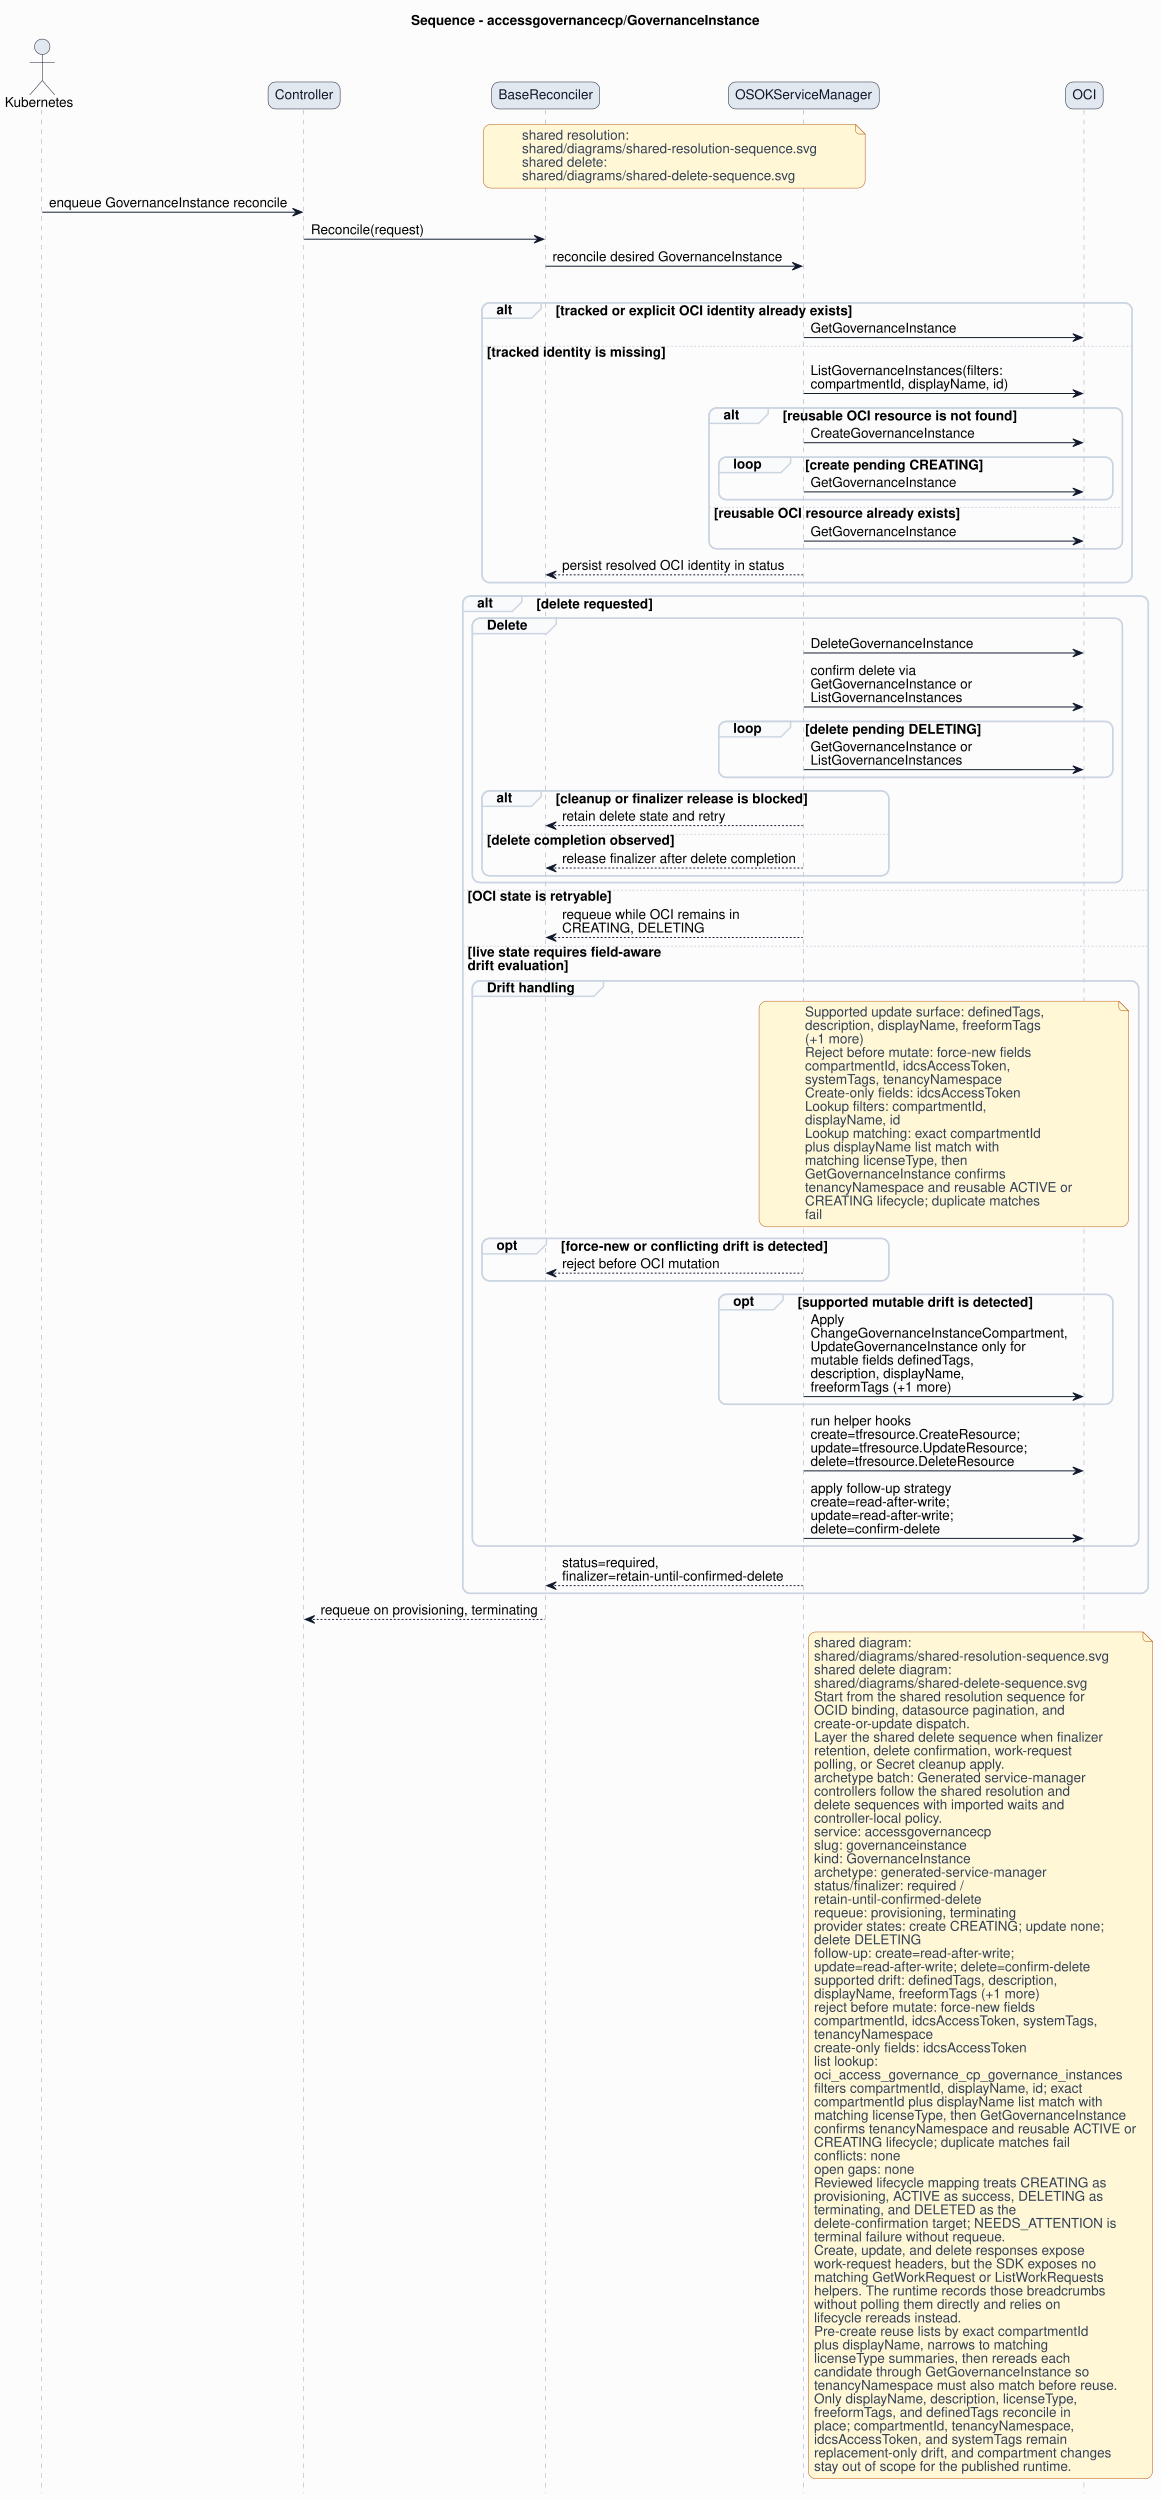
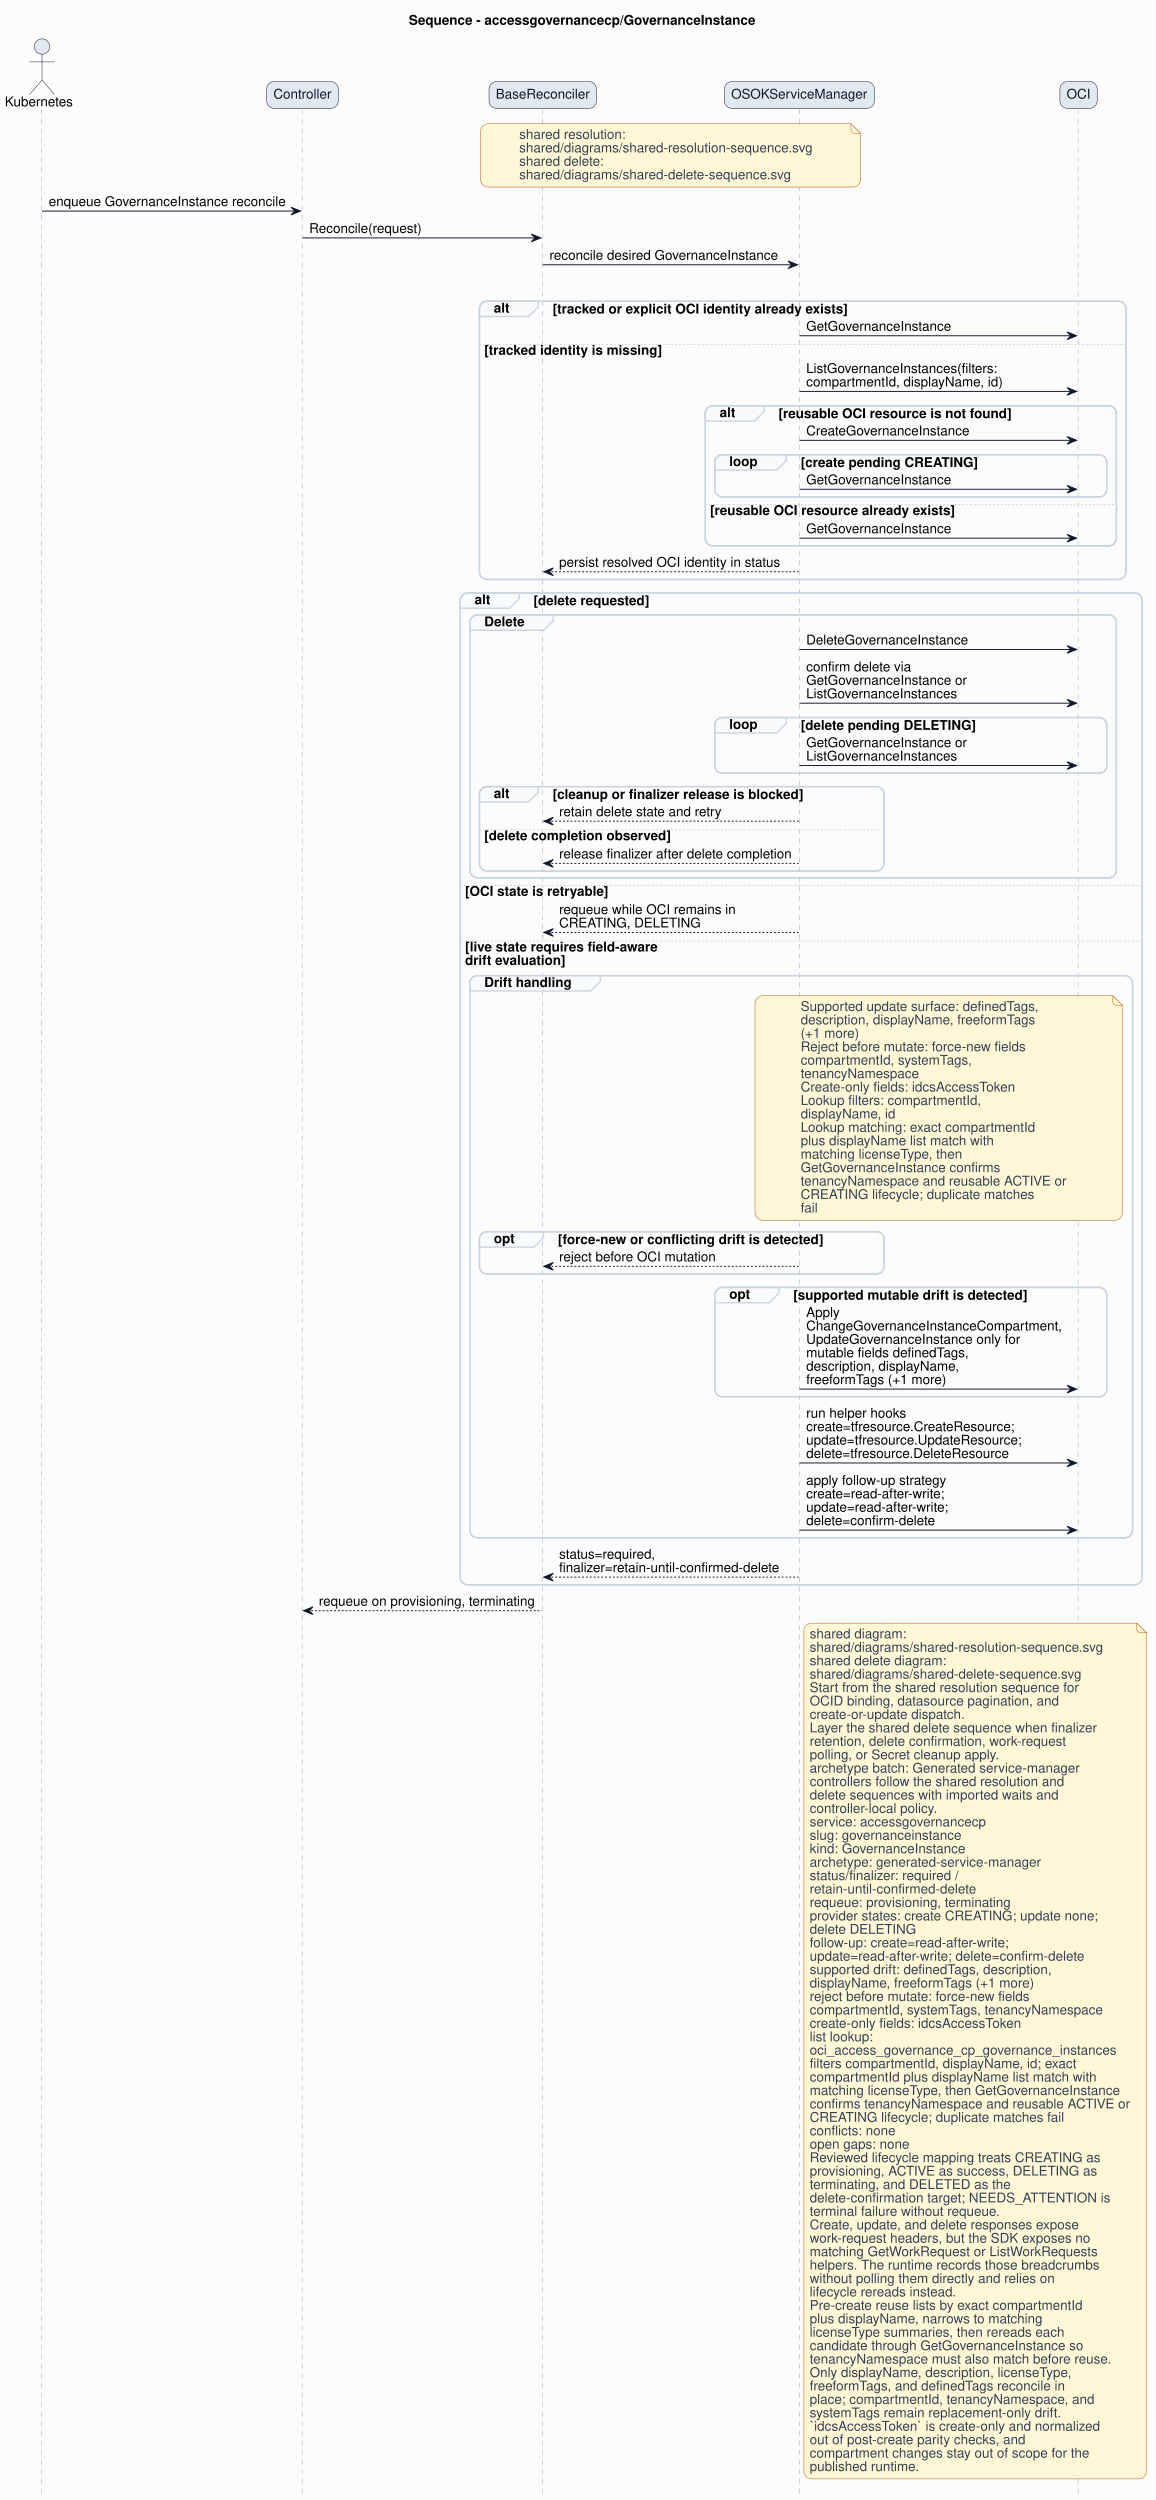
- <svg xmlns="http://www.w3.org/2000/svg" contentStyleType="text/css" data-diagram-type="SEQUENCE" height="2592px" preserveAspectRatio="none" style="width:1204px;height:2592px;background:#FCFCFD;" version="1.1" viewBox="0 0 1204 2592" width="1204px" zoomAndPan="magnify">
+ <svg xmlns="http://www.w3.org/2000/svg" contentStyleType="text/css" data-diagram-type="SEQUENCE" height="2606px" preserveAspectRatio="none" style="width:1204px;height:2606px;background:#FCFCFD;" version="1.1" viewBox="0 0 1204 2606" width="1204px" zoomAndPan="magnify">
  <defs />
  <g>
-     <rect fill="#FCFCFD" height="2592" style="stroke:none;stroke-width:1;" width="1204" x="0" y="0" />
+     <rect fill="#FCFCFD" height="2606" style="stroke:none;stroke-width:1;" width="1204" x="0" y="0" />
    <text fill="#000000" font-family="Helvetica" font-size="14" font-weight="bold" lengthAdjust="spacing" textLength="361.833" x="426.162" y="25.78">Sequence - accessgovernancecp/GovernanceInstance</text>
    <rect fill="none" height="290" rx="8" ry="8" style="stroke:#CBD5E1;stroke-width:1.5;" width="673.977" x="499.756" y="314" />
    <rect fill="none" height="146" rx="8" ry="8" style="stroke:#CBD5E1;stroke-width:1.5;" width="428.571" x="735.162" y="423" />
    <rect fill="none" height="44" rx="8" ry="8" style="stroke:#CBD5E1;stroke-width:1.5;" width="408.571" x="745.162" y="474" />
    <rect fill="none" height="1034" rx="8" ry="8" style="stroke:#CBD5E1;stroke-width:1.5;" width="710.815" x="479.756" y="618" />
    <rect fill="none" height="274" rx="8" ry="8" style="stroke:#CBD5E1;stroke-width:1.5;" width="673.977" x="489.756" y="641" />
    <rect fill="none" height="58" rx="8" ry="8" style="stroke:#CBD5E1;stroke-width:1.5;" width="408.571" x="745.162" y="748" />
    <rect fill="none" height="88" rx="8" ry="8" style="stroke:#CBD5E1;stroke-width:1.5;" width="421.798" x="499.756" y="820" />
    <rect fill="none" height="586" rx="8" ry="8" style="stroke:#CBD5E1;stroke-width:1.5;" width="690.815" x="489.756" y="1017" />
    <rect fill="none" height="44" rx="8" ry="8" style="stroke:#CBD5E1;stroke-width:1.5;" width="421.798" x="499.756" y="1284" />
    <rect fill="none" height="114" rx="8" ry="8" style="stroke:#CBD5E1;stroke-width:1.5;" width="408.571" x="745.162" y="1342" />
    <g class="participant-lifeline" data-entity-uid="part1" data-qualified-name="Kubernetes" id="part1-lifeline">
      <g>
-         <rect fill="#000000" fill-opacity="0" height="2471" width="8" x="39.803" y="114" />
-         <line style="stroke:#94A3B8;stroke-width:0.5;stroke-dasharray:5,5;" x1="43" x2="43" y1="114" y2="2585" />
+         <rect fill="#000000" fill-opacity="0" height="2485" width="8" x="39.803" y="114" />
+         <line style="stroke:#94A3B8;stroke-width:0.5;stroke-dasharray:5,5;" x1="43" x2="43" y1="114" y2="2599" />
      </g>
    </g>
    <g class="participant-lifeline" data-entity-uid="part2" data-qualified-name="Controller" id="part2-lifeline">
      <g>
-         <rect fill="#000000" fill-opacity="0" height="2471" width="8" x="311.305" y="114" />
-         <line style="stroke:#94A3B8;stroke-width:0.5;stroke-dasharray:5,5;" x1="314.96" x2="314.96" y1="114" y2="2585" />
+         <rect fill="#000000" fill-opacity="0" height="2485" width="8" x="311.305" y="114" />
+         <line style="stroke:#94A3B8;stroke-width:0.5;stroke-dasharray:5,5;" x1="314.96" x2="314.96" y1="114" y2="2599" />
      </g>
    </g>
    <g class="participant-lifeline" data-entity-uid="part3" data-qualified-name="BaseReconciler" id="part3-lifeline">
      <g>
-         <rect fill="#000000" fill-opacity="0" height="2471" width="8" x="561.78" y="114" />
-         <line style="stroke:#94A3B8;stroke-width:0.5;stroke-dasharray:5,5;" x1="565.756" x2="565.756" y1="114" y2="2585" />
+         <rect fill="#000000" fill-opacity="0" height="2485" width="8" x="561.78" y="114" />
+         <line style="stroke:#94A3B8;stroke-width:0.5;stroke-dasharray:5,5;" x1="565.756" x2="565.756" y1="114" y2="2599" />
      </g>
    </g>
    <g class="participant-lifeline" data-entity-uid="part4" data-qualified-name="ServiceManager" id="part4-lifeline">
      <g>
-         <rect fill="#000000" fill-opacity="0" height="2471" width="8" x="829.358" y="114" />
-         <line style="stroke:#94A3B8;stroke-width:0.5;stroke-dasharray:5,5;" x1="833.162" x2="833.162" y1="114" y2="2585" />
+         <rect fill="#000000" fill-opacity="0" height="2485" width="8" x="829.358" y="114" />
+         <line style="stroke:#94A3B8;stroke-width:0.5;stroke-dasharray:5,5;" x1="833.162" x2="833.162" y1="114" y2="2599" />
      </g>
    </g>
    <g class="participant-lifeline" data-entity-uid="part5" data-qualified-name="OCI" id="part5-lifeline">
      <g>
-         <rect fill="#000000" fill-opacity="0" height="2471" width="8" x="1120.288" y="114" />
-         <line style="stroke:#94A3B8;stroke-width:0.5;stroke-dasharray:5,5;" x1="1123.843" x2="1123.843" y1="114" y2="2585" />
+         <rect fill="#000000" fill-opacity="0" height="2485" width="8" x="1120.288" y="114" />
+         <line style="stroke:#94A3B8;stroke-width:0.5;stroke-dasharray:5,5;" x1="1123.843" x2="1123.843" y1="114" y2="2599" />
      </g>
    </g>
    <g class="participant participant-head" data-entity-uid="part1" data-qualified-name="Kubernetes" id="part1-head">
      <text fill="#000000" font-family="Helvetica" font-size="14" lengthAdjust="spacing" textLength="71.606" x="5" y="110.78">Kubernetes</text>
      <ellipse cx="43.803" cy="48.5" fill="#E2E8F0" rx="8" ry="8" style="stroke:#0F172A;stroke-width:0.5;" />
      <path d="M43.803,56.5 L43.803,83.5 M30.803,64.5 L56.803,64.5 M43.803,83.5 L30.803,98.5 M43.803,83.5 L56.803,98.5" fill="none" style="stroke:#0F172A;stroke-width:0.5;" />
    </g>
    <g class="participant participant-head" data-entity-uid="part2" data-qualified-name="Controller" id="part2-head">
      <rect fill="#E2E8F0" height="28" rx="8" ry="8" style="stroke:#0F172A;stroke-width:0.5;" width="74.689" x="277.96" y="85" />
      <text fill="#0F172A" font-family="Helvetica" font-size="14" lengthAdjust="spacing" textLength="60.69" x="284.96" y="102.78">Controller</text>
    </g>
    <g class="participant participant-head" data-entity-uid="part3" data-qualified-name="BaseReconciler" id="part3-head">
      <rect fill="#E2E8F0" height="28" rx="8" ry="8" style="stroke:#0F172A;stroke-width:0.5;" width="112.048" x="509.756" y="85" />
      <text fill="#0F172A" font-family="Helvetica" font-size="14" lengthAdjust="spacing" textLength="98.048" x="516.756" y="102.78">BaseReconciler</text>
    </g>
    <g class="participant participant-head" data-entity-uid="part4" data-qualified-name="ServiceManager" id="part4-head">
      <rect fill="#E2E8F0" height="28" rx="8" ry="8" style="stroke:#0F172A;stroke-width:0.5;" width="156.393" x="755.162" y="85" />
      <text fill="#0F172A" font-family="Helvetica" font-size="14" lengthAdjust="spacing" textLength="142.393" x="762.162" y="102.78">OSOKServiceManager</text>
    </g>
    <g class="participant participant-head" data-entity-uid="part5" data-qualified-name="OCI" id="part5-head">
      <rect fill="#E2E8F0" height="28" rx="8" ry="8" style="stroke:#0F172A;stroke-width:0.5;" width="38.89" x="1104.843" y="85" />
      <text fill="#0F172A" font-family="Helvetica" font-size="14" lengthAdjust="spacing" textLength="24.89" x="1111.843" y="102.78">OCI</text>
    </g>
    <path d="M501,137 L501,187 A8,8 0 0 0 509,195 L889,195 A8,8 0 0 0 897,187 L897,139 L887,129 L509,129 A8,8 0 0 0 501,137" fill="#FFF7D6" style="stroke:#B45309;stroke-width:0.5;" />
    <path d="M887,129 L887,135 A4,4 0 0 0 891,139 L897,139 L887,129" fill="#FFF7D6" style="stroke:#B45309;stroke-width:0.5;" />
    <text fill="#334155" font-family="Helvetica" font-size="14" lengthAdjust="spacing" textLength="111.289" x="541.203" y="144.78">shared resolution:</text>
    <text fill="#334155" font-family="Helvetica" font-size="14" lengthAdjust="spacing" textLength="307.392" x="541.203" y="158.78">shared/diagrams/shared-resolution-sequence.svg</text>
    <text fill="#334155" font-family="Helvetica" font-size="14" lengthAdjust="spacing" textLength="88.731" x="541.203" y="172.78">shared delete:</text>
    <text fill="#334155" font-family="Helvetica" font-size="14" lengthAdjust="spacing" textLength="284.833" x="541.203" y="186.78">shared/diagrams/shared-delete-sequence.svg</text>
    <g class="message" data-entity-1="part1" data-entity-2="part2" id="msg1">
      <polygon fill="#0F172A" points="303.305,216,313.305,220,303.305,224,307.305,220" style="stroke:#0F172A;stroke-width:1;" />
      <line style="stroke:#0F172A;stroke-width:1;" x1="43.803" x2="309.305" y1="220" y2="220" />
      <text fill="#000000" font-family="Helvetica" font-size="14" lengthAdjust="spacing" textLength="247.502" x="50.803" y="214.78">enqueue GovernanceInstance reconcile</text>
    </g>
    <g class="message" data-entity-1="part2" data-entity-2="part3" id="msg2">
      <polygon fill="#0F172A" points="553.78,244,563.78,248,553.78,252,557.78,248" style="stroke:#0F172A;stroke-width:1;" />
      <line style="stroke:#0F172A;stroke-width:1;" x1="315.305" x2="559.78" y1="248" y2="248" />
      <text fill="#000000" font-family="Helvetica" font-size="14" lengthAdjust="spacing" textLength="117.496" x="322.305" y="242.78">Reconcile(request)</text>
    </g>
    <g class="message" data-entity-1="part3" data-entity-2="part4" id="msg3">
      <polygon fill="#0F172A" points="821.358,272,831.358,276,821.358,280,825.358,276" style="stroke:#0F172A;stroke-width:1;" />
      <line style="stroke:#0F172A;stroke-width:1;" x1="565.78" x2="827.358" y1="276" y2="276" />
      <text fill="#000000" font-family="Helvetica" font-size="14" lengthAdjust="spacing" textLength="238.916" x="572.78" y="270.78">reconcile desired GovernanceInstance</text>
    </g>
    <path d="M507.756,314 L561.094,314 L561.094,320 L551.094,330 L499.756,330 L499.756,322 A8,8 0 0 1 507.756,314" fill="#F8FAFC" style="stroke:#CBD5E1;stroke-width:1.5;" />
    <rect fill="none" height="290" rx="8" ry="8" style="stroke:#CBD5E1;stroke-width:1.5;" width="673.977" x="499.756" y="314" />
    <text fill="#000000" font-family="Helvetica" font-size="14" font-weight="bold" lengthAdjust="spacing" textLength="16.338" x="514.756" y="325.78">alt</text>
    <text fill="#000000" font-family="Helvetica" font-size="14" font-weight="bold" lengthAdjust="spacing" textLength="308.109" x="576.094" y="326.78">[tracked or explicit OCI identity already exists]</text>
    <g class="message" data-entity-1="part4" data-entity-2="part5" id="msg4">
      <polygon fill="#0F172A" points="1112.288,346,1122.288,350,1112.288,354,1116.288,350" style="stroke:#0F172A;stroke-width:1;" />
      <line style="stroke:#0F172A;stroke-width:1;" x1="833.358" x2="1118.288" y1="350" y2="350" />
      <text fill="#000000" font-family="Helvetica" font-size="14" lengthAdjust="spacing" textLength="151.758" x="840.358" y="344.78">GetGovernanceInstance</text>
    </g>
    <line style="stroke:#CBD5E1;stroke-width:1;stroke-dasharray:2,2;" x1="499.756" x2="1173.732" y1="359" y2="359" />
    <text fill="#000000" font-family="Helvetica" font-size="14" font-weight="bold" lengthAdjust="spacing" textLength="185.158" x="504.756" y="369.78">[tracked identity is missing]</text>
    <g class="message" data-entity-1="part4" data-entity-2="part5" id="msg5">
      <polygon fill="#0F172A" points="1112.288,404,1122.288,408,1112.288,412,1116.288,408" style="stroke:#0F172A;stroke-width:1;" />
      <line style="stroke:#0F172A;stroke-width:1;" x1="833.358" x2="1118.288" y1="408" y2="408" />
      <text fill="#000000" font-family="Helvetica" font-size="14" lengthAdjust="spacing" textLength="199.978" x="840.358" y="388.78">ListGovernanceInstances(filters:</text>
      <text fill="#000000" font-family="Helvetica" font-size="14" lengthAdjust="spacing" textLength="205.413" x="840.358" y="402.78">compartmentId, displayName, id)</text>
    </g>
    <path d="M743.162,423 L796.5,423 L796.5,429 L786.5,439 L735.162,439 L735.162,431 A8,8 0 0 1 743.162,423" fill="#F8FAFC" style="stroke:#CBD5E1;stroke-width:1.5;" />
    <rect fill="none" height="146" rx="8" ry="8" style="stroke:#CBD5E1;stroke-width:1.5;" width="428.571" x="735.162" y="423" />
    <text fill="#000000" font-family="Helvetica" font-size="14" font-weight="bold" lengthAdjust="spacing" textLength="16.338" x="750.162" y="434.78">alt</text>
    <text fill="#000000" font-family="Helvetica" font-size="14" font-weight="bold" lengthAdjust="spacing" textLength="242.703" x="811.5" y="435.78">[reusable OCI resource is not found]</text>
    <g class="message" data-entity-1="part4" data-entity-2="part5" id="msg6">
      <polygon fill="#0F172A" points="1112.288,455,1122.288,459,1112.288,463,1116.288,459" style="stroke:#0F172A;stroke-width:1;" />
      <line style="stroke:#0F172A;stroke-width:1;" x1="833.358" x2="1118.288" y1="459" y2="459" />
      <text fill="#000000" font-family="Helvetica" font-size="14" lengthAdjust="spacing" textLength="171.213" x="840.358" y="453.78">CreateGovernanceInstance</text>
    </g>
    <path d="M753.162,474 L819.707,474 L819.707,480 L809.707,490 L745.162,490 L745.162,482 A8,8 0 0 1 753.162,474" fill="#F8FAFC" style="stroke:#CBD5E1;stroke-width:1.5;" />
    <rect fill="none" height="44" rx="8" ry="8" style="stroke:#CBD5E1;stroke-width:1.5;" width="408.571" x="745.162" y="474" />
    <text fill="#000000" font-family="Helvetica" font-size="14" font-weight="bold" lengthAdjust="spacing" textLength="29.545" x="760.162" y="485.78">loop</text>
    <text fill="#000000" font-family="Helvetica" font-size="14" font-weight="bold" lengthAdjust="spacing" textLength="185.903" x="834.707" y="486.78">[create pending CREATING]</text>
    <g class="message" data-entity-1="part4" data-entity-2="part5" id="msg7">
      <polygon fill="#0F172A" points="1112.288,506,1122.288,510,1112.288,514,1116.288,510" style="stroke:#0F172A;stroke-width:1;" />
      <line style="stroke:#0F172A;stroke-width:1;" x1="833.358" x2="1118.288" y1="510" y2="510" />
      <text fill="#000000" font-family="Helvetica" font-size="14" lengthAdjust="spacing" textLength="151.758" x="840.358" y="504.78">GetGovernanceInstance</text>
    </g>
    <line style="stroke:#CBD5E1;stroke-width:1;stroke-dasharray:2,2;" x1="735.162" x2="1163.732" y1="526" y2="526" />
    <text fill="#000000" font-family="Helvetica" font-size="14" font-weight="bold" lengthAdjust="spacing" textLength="255.233" x="740.162" y="536.78">[reusable OCI resource already exists]</text>
    <g class="message" data-entity-1="part4" data-entity-2="part5" id="msg8">
      <polygon fill="#0F172A" points="1112.288,557,1122.288,561,1112.288,565,1116.288,561" style="stroke:#0F172A;stroke-width:1;" />
      <line style="stroke:#0F172A;stroke-width:1;" x1="833.358" x2="1118.288" y1="561" y2="561" />
      <text fill="#000000" font-family="Helvetica" font-size="14" lengthAdjust="spacing" textLength="151.758" x="840.358" y="555.78">GetGovernanceInstance</text>
    </g>
    <g class="message" data-entity-1="part4" data-entity-2="part3" id="msg9">
      <polygon fill="#0F172A" points="576.78,592,566.78,596,576.78,600,572.78,596" style="stroke:#0F172A;stroke-width:1;" />
      <line style="stroke:#0F172A;stroke-width:1;stroke-dasharray:2,2;" x1="570.78" x2="832.358" y1="596" y2="596" />
      <text fill="#000000" font-family="Helvetica" font-size="14" lengthAdjust="spacing" textLength="231.096" x="582.78" y="590.78">persist resolved OCI identity in status</text>
    </g>
    <path d="M487.756,618 L541.094,618 L541.094,624 L531.094,634 L479.756,634 L479.756,626 A8,8 0 0 1 487.756,618" fill="#F8FAFC" style="stroke:#CBD5E1;stroke-width:1.5;" />
    <rect fill="none" height="1034" rx="8" ry="8" style="stroke:#CBD5E1;stroke-width:1.5;" width="710.815" x="479.756" y="618" />
    <text fill="#000000" font-family="Helvetica" font-size="14" font-weight="bold" lengthAdjust="spacing" textLength="16.338" x="494.756" y="629.78">alt</text>
    <text fill="#000000" font-family="Helvetica" font-size="14" font-weight="bold" lengthAdjust="spacing" textLength="120.586" x="556.094" y="630.78">[delete requested]</text>
    <path d="M497.756,641 L576.776,641 L576.776,647 L566.776,657 L489.756,657 L489.756,649 A8,8 0 0 1 497.756,641" fill="#F8FAFC" style="stroke:#CBD5E1;stroke-width:1.5;" />
    <rect fill="none" height="274" rx="8" ry="8" style="stroke:#CBD5E1;stroke-width:1.5;" width="673.977" x="489.756" y="641" />
    <text fill="#000000" font-family="Helvetica" font-size="14" font-weight="bold" lengthAdjust="spacing" textLength="42.02" x="504.756" y="652.78">Delete</text>
    <g class="message" data-entity-1="part4" data-entity-2="part5" id="msg10">
      <polygon fill="#0F172A" points="1112.288,673,1122.288,677,1112.288,681,1116.288,677" style="stroke:#0F172A;stroke-width:1;" />
      <line style="stroke:#0F172A;stroke-width:1;" x1="833.358" x2="1118.288" y1="677" y2="677" />
      <text fill="#000000" font-family="Helvetica" font-size="14" lengthAdjust="spacing" textLength="169.661" x="840.358" y="671.78">DeleteGovernanceInstance</text>
    </g>
    <g class="message" data-entity-1="part4" data-entity-2="part5" id="msg11">
      <polygon fill="#0F172A" points="1112.288,729,1122.288,733,1112.288,737,1116.288,733" style="stroke:#0F172A;stroke-width:1;" />
      <line style="stroke:#0F172A;stroke-width:1;" x1="833.358" x2="1118.288" y1="733" y2="733" />
      <text fill="#000000" font-family="Helvetica" font-size="14" lengthAdjust="spacing" textLength="109.717" x="840.358" y="699.78">confirm delete via</text>
      <text fill="#000000" font-family="Helvetica" font-size="14" lengthAdjust="spacing" textLength="168.096" x="840.358" y="713.78">GetGovernanceInstance or</text>
      <text fill="#000000" font-family="Helvetica" font-size="14" lengthAdjust="spacing" textLength="157.978" x="840.358" y="727.78">ListGovernanceInstances</text>
    </g>
    <path d="M753.162,748 L819.707,748 L819.707,754 L809.707,764 L745.162,764 L745.162,756 A8,8 0 0 1 753.162,748" fill="#F8FAFC" style="stroke:#CBD5E1;stroke-width:1.5;" />
    <rect fill="none" height="58" rx="8" ry="8" style="stroke:#CBD5E1;stroke-width:1.5;" width="408.571" x="745.162" y="748" />
    <text fill="#000000" font-family="Helvetica" font-size="14" font-weight="bold" lengthAdjust="spacing" textLength="29.545" x="760.162" y="759.78">loop</text>
    <text fill="#000000" font-family="Helvetica" font-size="14" font-weight="bold" lengthAdjust="spacing" textLength="182.779" x="834.707" y="760.78">[delete pending DELETING]</text>
    <g class="message" data-entity-1="part4" data-entity-2="part5" id="msg12">
      <polygon fill="#0F172A" points="1112.288,794,1122.288,798,1112.288,802,1116.288,798" style="stroke:#0F172A;stroke-width:1;" />
      <line style="stroke:#0F172A;stroke-width:1;" x1="833.358" x2="1118.288" y1="798" y2="798" />
      <text fill="#000000" font-family="Helvetica" font-size="14" lengthAdjust="spacing" textLength="168.096" x="840.358" y="778.78">GetGovernanceInstance or</text>
      <text fill="#000000" font-family="Helvetica" font-size="14" lengthAdjust="spacing" textLength="157.978" x="840.358" y="792.78">ListGovernanceInstances</text>
    </g>
    <path d="M507.756,820 L561.094,820 L561.094,826 L551.094,836 L499.756,836 L499.756,828 A8,8 0 0 1 507.756,820" fill="#F8FAFC" style="stroke:#CBD5E1;stroke-width:1.5;" />
    <rect fill="none" height="88" rx="8" ry="8" style="stroke:#CBD5E1;stroke-width:1.5;" width="421.798" x="499.756" y="820" />
    <text fill="#000000" font-family="Helvetica" font-size="14" font-weight="bold" lengthAdjust="spacing" textLength="16.338" x="514.756" y="831.78">alt</text>
    <text fill="#000000" font-family="Helvetica" font-size="14" font-weight="bold" lengthAdjust="spacing" textLength="261.427" x="576.094" y="832.78">[cleanup or finalizer release is blocked]</text>
    <g class="message" data-entity-1="part4" data-entity-2="part3" id="msg13">
      <polygon fill="#0F172A" points="576.78,852,566.78,856,576.78,860,572.78,856" style="stroke:#0F172A;stroke-width:1;" />
      <line style="stroke:#0F172A;stroke-width:1;stroke-dasharray:2,2;" x1="570.78" x2="832.358" y1="856" y2="856" />
      <text fill="#000000" font-family="Helvetica" font-size="14" lengthAdjust="spacing" textLength="170.434" x="582.78" y="850.78">retain delete state and retry</text>
    </g>
    <line style="stroke:#CBD5E1;stroke-width:1;stroke-dasharray:2,2;" x1="499.756" x2="921.554" y1="865" y2="865" />
    <text fill="#000000" font-family="Helvetica" font-size="14" font-weight="bold" lengthAdjust="spacing" textLength="194.482" x="504.756" y="875.78">[delete completion observed]</text>
    <g class="message" data-entity-1="part4" data-entity-2="part3" id="msg14">
      <polygon fill="#0F172A" points="576.78,896,566.78,900,576.78,904,572.78,900" style="stroke:#0F172A;stroke-width:1;" />
      <line style="stroke:#0F172A;stroke-width:1;stroke-dasharray:2,2;" x1="570.78" x2="832.358" y1="900" y2="900" />
      <text fill="#000000" font-family="Helvetica" font-size="14" lengthAdjust="spacing" textLength="243.578" x="582.78" y="894.78">release finalizer after delete completion</text>
    </g>
    <line style="stroke:#CBD5E1;stroke-width:1;stroke-dasharray:2,2;" x1="479.756" x2="1190.571" y1="923" y2="923" />
    <text fill="#000000" font-family="Helvetica" font-size="14" font-weight="bold" lengthAdjust="spacing" textLength="149.386" x="484.756" y="933.78">[OCI state is retryable]</text>
    <g class="message" data-entity-1="part4" data-entity-2="part3" id="msg15">
      <polygon fill="#0F172A" points="576.78,968,566.78,972,576.78,976,572.78,972" style="stroke:#0F172A;stroke-width:1;" />
      <line style="stroke:#0F172A;stroke-width:1;stroke-dasharray:2,2;" x1="570.78" x2="832.358" y1="972" y2="972" />
      <text fill="#000000" font-family="Helvetica" font-size="14" lengthAdjust="spacing" textLength="184.42" x="582.78" y="952.78">requeue while OCI remains in</text>
      <text fill="#000000" font-family="Helvetica" font-size="14" lengthAdjust="spacing" textLength="150.131" x="582.78" y="966.78">CREATING, DELETING</text>
    </g>
    <line style="stroke:#CBD5E1;stroke-width:1;stroke-dasharray:2,2;" x1="479.756" x2="1190.571" y1="981" y2="981" />
    <text fill="#000000" font-family="Helvetica" font-size="14" font-weight="bold" lengthAdjust="spacing" textLength="200.751" x="484.756" y="991.78">[live state requires field-aware</text>
    <text fill="#000000" font-family="Helvetica" font-size="14" font-weight="bold" lengthAdjust="spacing" textLength="105.007" x="484.756" y="1005.78">drift evaluation]</text>
    <path d="M497.756,1017 L625.742,1017 L625.742,1023 L615.742,1033 L489.756,1033 L489.756,1025 A8,8 0 0 1 497.756,1017" fill="#F8FAFC" style="stroke:#CBD5E1;stroke-width:1.5;" />
    <rect fill="none" height="586" rx="8" ry="8" style="stroke:#CBD5E1;stroke-width:1.5;" width="690.815" x="489.756" y="1017" />
    <text fill="#000000" font-family="Helvetica" font-size="14" font-weight="bold" lengthAdjust="spacing" textLength="90.986" x="504.756" y="1028.78">Drift handling</text>
    <path d="M787,1046 L787,1264 A8,8 0 0 0 795,1272 L1162,1272 A8,8 0 0 0 1170,1264 L1170,1048 L1160,1038 L795,1038 A8,8 0 0 0 787,1046" fill="#FFF7D6" style="stroke:#B45309;stroke-width:0.5;" />
    <path d="M1160,1038 L1160,1044 A4,4 0 0 0 1164,1048 L1170,1048 L1160,1038" fill="#FFF7D6" style="stroke:#B45309;stroke-width:0.5;" />
    <text fill="#334155" font-family="Helvetica" font-size="14" lengthAdjust="spacing" textLength="249.84" x="834.6" y="1053.78">Supported update surface: definedTags,</text>
    <text fill="#334155" font-family="Helvetica" font-size="14" lengthAdjust="spacing" textLength="247.434" x="834.6" y="1067.78">description, displayName, freeformTags</text>
    <text fill="#334155" font-family="Helvetica" font-size="14" lengthAdjust="spacing" textLength="61.072" x="834.6" y="1081.78">(+1 more)</text>
    <text fill="#334155" font-family="Helvetica" font-size="14" lengthAdjust="spacing" textLength="235.778" x="834.6" y="1095.78">Reject before mutate: force-new fields</text>
-     <text fill="#334155" font-family="Helvetica" font-size="14" lengthAdjust="spacing" textLength="213.972" x="834.6" y="1109.78">compartmentId, idcsAccessToken,</text>
-     <text fill="#334155" font-family="Helvetica" font-size="14" lengthAdjust="spacing" textLength="206.978" x="834.6" y="1123.78">systemTags, tenancyNamespace</text>
+     <text fill="#334155" font-family="Helvetica" font-size="14" lengthAdjust="spacing" textLength="180.503" x="834.6" y="1109.78">compartmentId, systemTags,</text>
+     <text fill="#334155" font-family="Helvetica" font-size="14" lengthAdjust="spacing" textLength="123.737" x="834.6" y="1123.78">tenancyNamespace</text>
    <text fill="#334155" font-family="Helvetica" font-size="14" lengthAdjust="spacing" textLength="225.648" x="834.6" y="1137.78">Create-only fields: idcsAccessToken</text>
    <text fill="#334155" font-family="Helvetica" font-size="14" lengthAdjust="spacing" textLength="188.31" x="834.6" y="1151.78">Lookup filters: compartmentId,</text>
    <text fill="#334155" font-family="Helvetica" font-size="14" lengthAdjust="spacing" textLength="99.6" x="834.6" y="1165.78">displayName, id</text>
    <text fill="#334155" font-family="Helvetica" font-size="14" lengthAdjust="spacing" textLength="245.13" x="834.6" y="1179.78">Lookup matching: exact compartmentId</text>
    <text fill="#334155" font-family="Helvetica" font-size="14" lengthAdjust="spacing" textLength="202.296" x="834.6" y="1193.78">plus displayName list match with</text>
    <text fill="#334155" font-family="Helvetica" font-size="14" lengthAdjust="spacing" textLength="170.427" x="834.6" y="1207.78">matching licenseType, then</text>
    <text fill="#334155" font-family="Helvetica" font-size="14" lengthAdjust="spacing" textLength="208.544" x="834.6" y="1221.78">GetGovernanceInstance confirms</text>
    <text fill="#334155" font-family="Helvetica" font-size="14" lengthAdjust="spacing" textLength="279.371" x="834.6" y="1235.78">tenancyNamespace and reusable ACTIVE or</text>
    <text fill="#334155" font-family="Helvetica" font-size="14" lengthAdjust="spacing" textLength="246.641" x="834.6" y="1249.78">CREATING lifecycle; duplicate matches</text>
    <text fill="#334155" font-family="Helvetica" font-size="14" lengthAdjust="spacing" textLength="17.896" x="834.6" y="1263.78">fail</text>
    <path d="M507.756,1284 L566.521,1284 L566.521,1290 L556.521,1300 L499.756,1300 L499.756,1292 A8,8 0 0 1 507.756,1284" fill="#F8FAFC" style="stroke:#CBD5E1;stroke-width:1.5;" />
    <rect fill="none" height="44" rx="8" ry="8" style="stroke:#CBD5E1;stroke-width:1.5;" width="421.798" x="499.756" y="1284" />
    <text fill="#000000" font-family="Helvetica" font-size="14" font-weight="bold" lengthAdjust="spacing" textLength="21.766" x="514.756" y="1295.78">opt</text>
    <text fill="#000000" font-family="Helvetica" font-size="14" font-weight="bold" lengthAdjust="spacing" textLength="276.131" x="581.521" y="1296.78">[force-new or conflicting drift is detected]</text>
    <g class="message" data-entity-1="part4" data-entity-2="part3" id="msg16">
      <polygon fill="#0F172A" points="576.78,1316,566.78,1320,576.78,1324,572.78,1320" style="stroke:#0F172A;stroke-width:1;" />
      <line style="stroke:#0F172A;stroke-width:1;stroke-dasharray:2,2;" x1="570.78" x2="832.358" y1="1320" y2="1320" />
      <text fill="#000000" font-family="Helvetica" font-size="14" lengthAdjust="spacing" textLength="164.185" x="582.78" y="1314.78">reject before OCI mutation</text>
    </g>
    <path d="M753.162,1342 L811.927,1342 L811.927,1348 L801.927,1358 L745.162,1358 L745.162,1350 A8,8 0 0 1 753.162,1342" fill="#F8FAFC" style="stroke:#CBD5E1;stroke-width:1.5;" />
    <rect fill="none" height="114" rx="8" ry="8" style="stroke:#CBD5E1;stroke-width:1.5;" width="408.571" x="745.162" y="1342" />
    <text fill="#000000" font-family="Helvetica" font-size="14" font-weight="bold" lengthAdjust="spacing" textLength="21.766" x="760.162" y="1353.78">opt</text>
    <text fill="#000000" font-family="Helvetica" font-size="14" font-weight="bold" lengthAdjust="spacing" textLength="243.462" x="826.927" y="1354.78">[supported mutable drift is detected]</text>
    <g class="message" data-entity-1="part4" data-entity-2="part5" id="msg17">
      <polygon fill="#0F172A" points="1112.288,1444,1122.288,1448,1112.288,1452,1116.288,1448" style="stroke:#0F172A;stroke-width:1;" />
      <line style="stroke:#0F172A;stroke-width:1;" x1="833.358" x2="1118.288" y1="1448" y2="1448" />
      <text fill="#000000" font-family="Helvetica" font-size="14" lengthAdjust="spacing" textLength="35.02" x="840.358" y="1372.78">Apply</text>
      <text fill="#000000" font-family="Helvetica" font-size="14" lengthAdjust="spacing" textLength="266.93" x="840.358" y="1386.78">ChangeGovernanceInstanceCompartment,</text>
      <text fill="#000000" font-family="Helvetica" font-size="14" lengthAdjust="spacing" textLength="224.137" x="840.358" y="1400.78">UpdateGovernanceInstance only for</text>
      <text fill="#000000" font-family="Helvetica" font-size="14" lengthAdjust="spacing" textLength="171.213" x="840.358" y="1414.78">mutable fields definedTags,</text>
      <text fill="#000000" font-family="Helvetica" font-size="14" lengthAdjust="spacing" textLength="160.296" x="840.358" y="1428.78">description, displayName,</text>
      <text fill="#000000" font-family="Helvetica" font-size="14" lengthAdjust="spacing" textLength="148.21" x="840.358" y="1442.78">freeformTags (+1 more)</text>
    </g>
    <g class="message" data-entity-1="part4" data-entity-2="part5" id="msg18">
      <polygon fill="#0F172A" points="1112.288,1521,1122.288,1525,1112.288,1529,1116.288,1525" style="stroke:#0F172A;stroke-width:1;" />
      <line style="stroke:#0F172A;stroke-width:1;" x1="833.358" x2="1118.288" y1="1525" y2="1525" />
      <text fill="#000000" font-family="Helvetica" font-size="14" lengthAdjust="spacing" textLength="104.289" x="840.358" y="1477.78">run helper hooks</text>
      <text fill="#000000" font-family="Helvetica" font-size="14" lengthAdjust="spacing" textLength="219.051" x="840.358" y="1491.78">create=tfresource.CreateResource;</text>
      <text fill="#000000" font-family="Helvetica" font-size="14" lengthAdjust="spacing" textLength="226.085" x="840.358" y="1505.78">update=tfresource.UpdateResource;</text>
      <text fill="#000000" font-family="Helvetica" font-size="14" lengthAdjust="spacing" textLength="212.844" x="840.358" y="1519.78">delete=tfresource.DeleteResource</text>
    </g>
    <g class="message" data-entity-1="part4" data-entity-2="part5" id="msg19">
      <polygon fill="#0F172A" points="1112.288,1591,1122.288,1595,1112.288,1599,1116.288,1595" style="stroke:#0F172A;stroke-width:1;" />
      <line style="stroke:#0F172A;stroke-width:1;" x1="833.358" x2="1118.288" y1="1595" y2="1595" />
      <text fill="#000000" font-family="Helvetica" font-size="14" lengthAdjust="spacing" textLength="147.075" x="840.358" y="1547.78">apply follow-up strategy</text>
      <text fill="#000000" font-family="Helvetica" font-size="14" lengthAdjust="spacing" textLength="145.893" x="840.358" y="1561.78">create=read-after-write;</text>
      <text fill="#000000" font-family="Helvetica" font-size="14" lengthAdjust="spacing" textLength="149.803" x="840.358" y="1575.78">update=read-after-write;</text>
      <text fill="#000000" font-family="Helvetica" font-size="14" lengthAdjust="spacing" textLength="135.023" x="840.358" y="1589.78">delete=confirm-delete</text>
    </g>
    <g class="message" data-entity-1="part4" data-entity-2="part3" id="msg20">
      <polygon fill="#0F172A" points="576.78,1640,566.78,1644,576.78,1648,572.78,1644" style="stroke:#0F172A;stroke-width:1;" />
      <line style="stroke:#0F172A;stroke-width:1;stroke-dasharray:2,2;" x1="570.78" x2="832.358" y1="1644" y2="1644" />
      <text fill="#000000" font-family="Helvetica" font-size="14" lengthAdjust="spacing" textLength="100.782" x="582.78" y="1624.78">status=required,</text>
      <text fill="#000000" font-family="Helvetica" font-size="14" lengthAdjust="spacing" textLength="230.72" x="582.78" y="1638.78">finalizer=retain-until-confirmed-delete</text>
    </g>
    <g class="message" data-entity-1="part3" data-entity-2="part2" id="msg21">
      <polygon fill="#0F172A" points="326.305,1675,316.305,1679,326.305,1683,322.305,1679" style="stroke:#0F172A;stroke-width:1;" />
      <line style="stroke:#0F172A;stroke-width:1;stroke-dasharray:2,2;" x1="320.305" x2="564.78" y1="1679" y2="1679" />
      <text fill="#000000" font-family="Helvetica" font-size="14" lengthAdjust="spacing" textLength="226.475" x="332.305" y="1673.78">requeue on provisioning, terminating</text>
    </g>
-     <path d="M838,1700 L838,2562 A8,8 0 0 0 846,2570 L1187,2570 A8,8 0 0 0 1195,2562 L1195,1702 L1185,1692 L846,1692 A8,8 0 0 0 838,1700" fill="#FFF7D6" style="stroke:#B45309;stroke-width:0.5;" />
+     <path d="M838,1700 L838,2576 A8,8 0 0 0 846,2584 L1187,2584 A8,8 0 0 0 1195,2576 L1195,1702 L1185,1692 L846,1692 A8,8 0 0 0 838,1700" fill="#FFF7D6" style="stroke:#B45309;stroke-width:0.5;" />
    <path d="M1185,1692 L1185,1698 A4,4 0 0 0 1189,1702 L1195,1702 L1185,1692" fill="#FFF7D6" style="stroke:#B45309;stroke-width:0.5;" />
    <text fill="#334155" font-family="Helvetica" font-size="14" lengthAdjust="spacing" textLength="101.165" x="844" y="1707.78">shared diagram:</text>
    <text fill="#334155" font-family="Helvetica" font-size="14" lengthAdjust="spacing" textLength="307.392" x="844" y="1721.78">shared/diagrams/shared-resolution-sequence.svg</text>
    <text fill="#334155" font-family="Helvetica" font-size="14" lengthAdjust="spacing" textLength="143.199" x="844" y="1735.78">shared delete diagram:</text>
    <text fill="#334155" font-family="Helvetica" font-size="14" lengthAdjust="spacing" textLength="284.833" x="844" y="1749.78">shared/diagrams/shared-delete-sequence.svg</text>
    <text fill="#334155" font-family="Helvetica" font-size="14" lengthAdjust="spacing" textLength="280.93" x="844" y="1763.78">Start from the shared resolution sequence for</text>
    <text fill="#334155" font-family="Helvetica" font-size="14" lengthAdjust="spacing" textLength="260.729" x="844" y="1777.78">OCID binding, datasource pagination, and</text>
    <text fill="#334155" font-family="Helvetica" font-size="14" lengthAdjust="spacing" textLength="163.427" x="844" y="1791.78">create-or-update dispatch.</text>
    <text fill="#334155" font-family="Helvetica" font-size="14" lengthAdjust="spacing" textLength="301.198" x="844" y="1805.78">Layer the shared delete sequence when finalizer</text>
    <text fill="#334155" font-family="Helvetica" font-size="14" lengthAdjust="spacing" textLength="269.247" x="844" y="1819.78">retention, delete confirmation, work-request</text>
    <text fill="#334155" font-family="Helvetica" font-size="14" lengthAdjust="spacing" textLength="199.233" x="844" y="1833.78">polling, or Secret cleanup apply.</text>
    <text fill="#334155" font-family="Helvetica" font-size="14" lengthAdjust="spacing" textLength="281.709" x="844" y="1847.78">archetype batch: Generated service-manager</text>
    <text fill="#334155" font-family="Helvetica" font-size="14" lengthAdjust="spacing" textLength="266.15" x="844" y="1861.78">controllers follow the shared resolution and</text>
    <text fill="#334155" font-family="Helvetica" font-size="14" lengthAdjust="spacing" textLength="259.93" x="844" y="1875.78">delete sequences with imported waits and</text>
    <text fill="#334155" font-family="Helvetica" font-size="14" lengthAdjust="spacing" textLength="134.606" x="844" y="1889.78">controller-local policy.</text>
    <text fill="#334155" font-family="Helvetica" font-size="14" lengthAdjust="spacing" textLength="183.648" x="844" y="1903.78">service: accessgovernancecp</text>
    <text fill="#334155" font-family="Helvetica" font-size="14" lengthAdjust="spacing" textLength="158.772" x="844" y="1917.78">slug: governanceinstance</text>
    <text fill="#334155" font-family="Helvetica" font-size="14" lengthAdjust="spacing" textLength="162.654" x="844" y="1931.78">kind: GovernanceInstance</text>
    <text fill="#334155" font-family="Helvetica" font-size="14" lengthAdjust="spacing" textLength="241.24" x="844" y="1945.78">archetype: generated-service-manager</text>
    <text fill="#334155" font-family="Helvetica" font-size="14" lengthAdjust="spacing" textLength="156.406" x="844" y="1959.78">status/finalizer: required /</text>
    <text fill="#334155" font-family="Helvetica" font-size="14" lengthAdjust="spacing" textLength="174.303" x="844" y="1973.78">retain-until-confirmed-delete</text>
    <text fill="#334155" font-family="Helvetica" font-size="14" lengthAdjust="spacing" textLength="210.902" x="844" y="1987.78">requeue: provisioning, terminating</text>
    <text fill="#334155" font-family="Helvetica" font-size="14" lengthAdjust="spacing" textLength="304.261" x="844" y="2001.78">provider states: create CREATING; update none;</text>
    <text fill="#334155" font-family="Helvetica" font-size="14" lengthAdjust="spacing" textLength="112.048" x="844" y="2015.78">delete DELETING</text>
    <text fill="#334155" font-family="Helvetica" font-size="14" lengthAdjust="spacing" textLength="209.699" x="844" y="2029.78">follow-up: create=read-after-write;</text>
    <text fill="#334155" font-family="Helvetica" font-size="14" lengthAdjust="spacing" textLength="288.716" x="844" y="2043.78">update=read-after-write; delete=confirm-delete</text>
    <text fill="#334155" font-family="Helvetica" font-size="14" lengthAdjust="spacing" textLength="253.702" x="844" y="2057.78">supported drift: definedTags, description,</text>
    <text fill="#334155" font-family="Helvetica" font-size="14" lengthAdjust="spacing" textLength="236.913" x="844" y="2071.78">displayName, freeformTags (+1 more)</text>
    <text fill="#334155" font-family="Helvetica" font-size="14" lengthAdjust="spacing" textLength="230.33" x="844" y="2085.78">reject before mutate: force-new fields</text>
-     <text fill="#334155" font-family="Helvetica" font-size="14" lengthAdjust="spacing" textLength="297.213" x="844" y="2099.78">compartmentId, idcsAccessToken, systemTags,</text>
-     <text fill="#334155" font-family="Helvetica" font-size="14" lengthAdjust="spacing" textLength="123.737" x="844" y="2113.78">tenancyNamespace</text>
-     <text fill="#334155" font-family="Helvetica" font-size="14" lengthAdjust="spacing" textLength="222.537" x="844" y="2127.78">create-only fields: idcsAccessToken</text>
-     <text fill="#334155" font-family="Helvetica" font-size="14" lengthAdjust="spacing" textLength="66.144" x="844" y="2141.78">list lookup:</text>
-     <text fill="#334155" font-family="Helvetica" font-size="14" lengthAdjust="spacing" textLength="320.66" x="844" y="2155.78">oci_access_governance_cp_governance_instances</text>
-     <text fill="#334155" font-family="Helvetica" font-size="14" lengthAdjust="spacing" textLength="279.33" x="844" y="2169.78">filters compartmentId, displayName, id; exact</text>
-     <text fill="#334155" font-family="Helvetica" font-size="14" lengthAdjust="spacing" textLength="299.558" x="844" y="2183.78">compartmentId plus displayName list match with</text>
-     <text fill="#334155" font-family="Helvetica" font-size="14" lengthAdjust="spacing" textLength="326.074" x="844" y="2197.78">matching licenseType, then GetGovernanceInstance</text>
-     <text fill="#334155" font-family="Helvetica" font-size="14" lengthAdjust="spacing" textLength="336.157" x="844" y="2211.78">confirms tenancyNamespace and reusable ACTIVE or</text>
-     <text fill="#334155" font-family="Helvetica" font-size="14" lengthAdjust="spacing" textLength="268.427" x="844" y="2225.78">CREATING lifecycle; duplicate matches fail</text>
-     <text fill="#334155" font-family="Helvetica" font-size="14" lengthAdjust="spacing" textLength="89.496" x="844" y="2239.78">conflicts: none</text>
-     <text fill="#334155" font-family="Helvetica" font-size="14" lengthAdjust="spacing" textLength="104.316" x="844" y="2253.78">open gaps: none</text>
-     <text fill="#334155" font-family="Helvetica" font-size="14" lengthAdjust="spacing" textLength="306.558" x="844" y="2267.78">Reviewed lifecycle mapping treats CREATING as</text>
-     <text fill="#334155" font-family="Helvetica" font-size="14" lengthAdjust="spacing" textLength="302.661" x="844" y="2281.78">provisioning, ACTIVE as success, DELETING as</text>
-     <text fill="#334155" font-family="Helvetica" font-size="14" lengthAdjust="spacing" textLength="210.882" x="844" y="2295.78">terminating, and DELETED as the</text>
-     <text fill="#334155" font-family="Helvetica" font-size="14" lengthAdjust="spacing" textLength="315.882" x="844" y="2309.78">delete-confirmation target; NEEDS_ATTENTION is</text>
-     <text fill="#334155" font-family="Helvetica" font-size="14" lengthAdjust="spacing" textLength="199.22" x="844" y="2323.78">terminal failure without requeue.</text>
-     <text fill="#334155" font-family="Helvetica" font-size="14" lengthAdjust="spacing" textLength="283.309" x="844" y="2337.78">Create, update, and delete responses expose</text>
-     <text fill="#334155" font-family="Helvetica" font-size="14" lengthAdjust="spacing" textLength="294.164" x="844" y="2351.78">work-request headers, but the SDK exposes no</text>
-     <text fill="#334155" font-family="Helvetica" font-size="14" lengthAdjust="spacing" textLength="301.889" x="844" y="2365.78">matching GetWorkRequest or ListWorkRequests</text>
-     <text fill="#334155" font-family="Helvetica" font-size="14" lengthAdjust="spacing" textLength="302.695" x="844" y="2379.78">helpers. The runtime records those breadcrumbs</text>
-     <text fill="#334155" font-family="Helvetica" font-size="14" lengthAdjust="spacing" textLength="256.026" x="844" y="2393.78">without polling them directly and relies on</text>
-     <text fill="#334155" font-family="Helvetica" font-size="14" lengthAdjust="spacing" textLength="154.075" x="844" y="2407.78">lifecycle rereads instead.</text>
-     <text fill="#334155" font-family="Helvetica" font-size="14" lengthAdjust="spacing" textLength="285.558" x="844" y="2421.78">Pre-create reuse lists by exact compartmentId</text>
-     <text fill="#334155" font-family="Helvetica" font-size="14" lengthAdjust="spacing" textLength="244.33" x="844" y="2435.78">plus displayName, narrows to matching</text>
-     <text fill="#334155" font-family="Helvetica" font-size="14" lengthAdjust="spacing" textLength="267.682" x="844" y="2449.78">licenseType summaries, then rereads each</text>
-     <text fill="#334155" font-family="Helvetica" font-size="14" lengthAdjust="spacing" textLength="286.412" x="844" y="2463.78">candidate through GetGovernanceInstance so</text>
-     <text fill="#334155" font-family="Helvetica" font-size="14" lengthAdjust="spacing" textLength="315.937" x="844" y="2477.78">tenancyNamespace must also match before reuse.</text>
-     <text fill="#334155" font-family="Helvetica" font-size="14" lengthAdjust="spacing" textLength="275.454" x="844" y="2491.78">Only displayName, description, licenseType,</text>
-     <text fill="#334155" font-family="Helvetica" font-size="14" lengthAdjust="spacing" textLength="270.033" x="844" y="2505.78">freeformTags, and definedTags reconcile in</text>
-     <text fill="#334155" font-family="Helvetica" font-size="14" lengthAdjust="spacing" textLength="270.026" x="844" y="2519.78">place; compartmentId, tenancyNamespace,</text>
-     <text fill="#334155" font-family="Helvetica" font-size="14" lengthAdjust="spacing" textLength="266.103" x="844" y="2533.78">idcsAccessToken, and systemTags remain</text>
-     <text fill="#334155" font-family="Helvetica" font-size="14" lengthAdjust="spacing" textLength="308.157" x="844" y="2547.78">replacement-only drift, and compartment changes</text>
-     <text fill="#334155" font-family="Helvetica" font-size="14" lengthAdjust="spacing" textLength="267.709" x="844" y="2561.78">stay out of scope for the published runtime.</text>
+     <text fill="#334155" font-family="Helvetica" font-size="14" lengthAdjust="spacing" textLength="308.13" x="844" y="2099.78">compartmentId, systemTags, tenancyNamespace</text>
+     <text fill="#334155" font-family="Helvetica" font-size="14" lengthAdjust="spacing" textLength="222.537" x="844" y="2113.78">create-only fields: idcsAccessToken</text>
+     <text fill="#334155" font-family="Helvetica" font-size="14" lengthAdjust="spacing" textLength="66.144" x="844" y="2127.78">list lookup:</text>
+     <text fill="#334155" font-family="Helvetica" font-size="14" lengthAdjust="spacing" textLength="320.66" x="844" y="2141.78">oci_access_governance_cp_governance_instances</text>
+     <text fill="#334155" font-family="Helvetica" font-size="14" lengthAdjust="spacing" textLength="279.33" x="844" y="2155.78">filters compartmentId, displayName, id; exact</text>
+     <text fill="#334155" font-family="Helvetica" font-size="14" lengthAdjust="spacing" textLength="299.558" x="844" y="2169.78">compartmentId plus displayName list match with</text>
+     <text fill="#334155" font-family="Helvetica" font-size="14" lengthAdjust="spacing" textLength="326.074" x="844" y="2183.78">matching licenseType, then GetGovernanceInstance</text>
+     <text fill="#334155" font-family="Helvetica" font-size="14" lengthAdjust="spacing" textLength="336.157" x="844" y="2197.78">confirms tenancyNamespace and reusable ACTIVE or</text>
+     <text fill="#334155" font-family="Helvetica" font-size="14" lengthAdjust="spacing" textLength="268.427" x="844" y="2211.78">CREATING lifecycle; duplicate matches fail</text>
+     <text fill="#334155" font-family="Helvetica" font-size="14" lengthAdjust="spacing" textLength="89.496" x="844" y="2225.78">conflicts: none</text>
+     <text fill="#334155" font-family="Helvetica" font-size="14" lengthAdjust="spacing" textLength="104.316" x="844" y="2239.78">open gaps: none</text>
+     <text fill="#334155" font-family="Helvetica" font-size="14" lengthAdjust="spacing" textLength="306.558" x="844" y="2253.78">Reviewed lifecycle mapping treats CREATING as</text>
+     <text fill="#334155" font-family="Helvetica" font-size="14" lengthAdjust="spacing" textLength="302.661" x="844" y="2267.78">provisioning, ACTIVE as success, DELETING as</text>
+     <text fill="#334155" font-family="Helvetica" font-size="14" lengthAdjust="spacing" textLength="210.882" x="844" y="2281.78">terminating, and DELETED as the</text>
+     <text fill="#334155" font-family="Helvetica" font-size="14" lengthAdjust="spacing" textLength="315.882" x="844" y="2295.78">delete-confirmation target; NEEDS_ATTENTION is</text>
+     <text fill="#334155" font-family="Helvetica" font-size="14" lengthAdjust="spacing" textLength="199.22" x="844" y="2309.78">terminal failure without requeue.</text>
+     <text fill="#334155" font-family="Helvetica" font-size="14" lengthAdjust="spacing" textLength="283.309" x="844" y="2323.78">Create, update, and delete responses expose</text>
+     <text fill="#334155" font-family="Helvetica" font-size="14" lengthAdjust="spacing" textLength="294.164" x="844" y="2337.78">work-request headers, but the SDK exposes no</text>
+     <text fill="#334155" font-family="Helvetica" font-size="14" lengthAdjust="spacing" textLength="301.889" x="844" y="2351.78">matching GetWorkRequest or ListWorkRequests</text>
+     <text fill="#334155" font-family="Helvetica" font-size="14" lengthAdjust="spacing" textLength="302.695" x="844" y="2365.78">helpers. The runtime records those breadcrumbs</text>
+     <text fill="#334155" font-family="Helvetica" font-size="14" lengthAdjust="spacing" textLength="256.026" x="844" y="2379.78">without polling them directly and relies on</text>
+     <text fill="#334155" font-family="Helvetica" font-size="14" lengthAdjust="spacing" textLength="154.075" x="844" y="2393.78">lifecycle rereads instead.</text>
+     <text fill="#334155" font-family="Helvetica" font-size="14" lengthAdjust="spacing" textLength="285.558" x="844" y="2407.78">Pre-create reuse lists by exact compartmentId</text>
+     <text fill="#334155" font-family="Helvetica" font-size="14" lengthAdjust="spacing" textLength="244.33" x="844" y="2421.78">plus displayName, narrows to matching</text>
+     <text fill="#334155" font-family="Helvetica" font-size="14" lengthAdjust="spacing" textLength="267.682" x="844" y="2435.78">licenseType summaries, then rereads each</text>
+     <text fill="#334155" font-family="Helvetica" font-size="14" lengthAdjust="spacing" textLength="286.412" x="844" y="2449.78">candidate through GetGovernanceInstance so</text>
+     <text fill="#334155" font-family="Helvetica" font-size="14" lengthAdjust="spacing" textLength="315.937" x="844" y="2463.78">tenancyNamespace must also match before reuse.</text>
+     <text fill="#334155" font-family="Helvetica" font-size="14" lengthAdjust="spacing" textLength="275.454" x="844" y="2477.78">Only displayName, description, licenseType,</text>
+     <text fill="#334155" font-family="Helvetica" font-size="14" lengthAdjust="spacing" textLength="270.033" x="844" y="2491.78">freeformTags, and definedTags reconcile in</text>
+     <text fill="#334155" font-family="Helvetica" font-size="14" lengthAdjust="spacing" textLength="297.274" x="844" y="2505.78">place; compartmentId, tenancyNamespace, and</text>
+     <text fill="#334155" font-family="Helvetica" font-size="14" lengthAdjust="spacing" textLength="264.537" x="844" y="2519.78">systemTags remain replacement-only drift.</text>
+     <text fill="#334155" font-family="Helvetica" font-size="14" lengthAdjust="spacing" textLength="305.013" x="844" y="2533.78">`idcsAccessToken` is create-only and normalized</text>
+     <text fill="#334155" font-family="Helvetica" font-size="14" lengthAdjust="spacing" textLength="225.675" x="844" y="2547.78">out of post-create parity checks, and</text>
+     <text fill="#334155" font-family="Helvetica" font-size="14" lengthAdjust="spacing" textLength="291.826" x="844" y="2561.78">compartment changes stay out of scope for the</text>
+     <text fill="#334155" font-family="Helvetica" font-size="14" lengthAdjust="spacing" textLength="114.399" x="844" y="2575.78">published runtime.</text>
  </g>
</svg>
